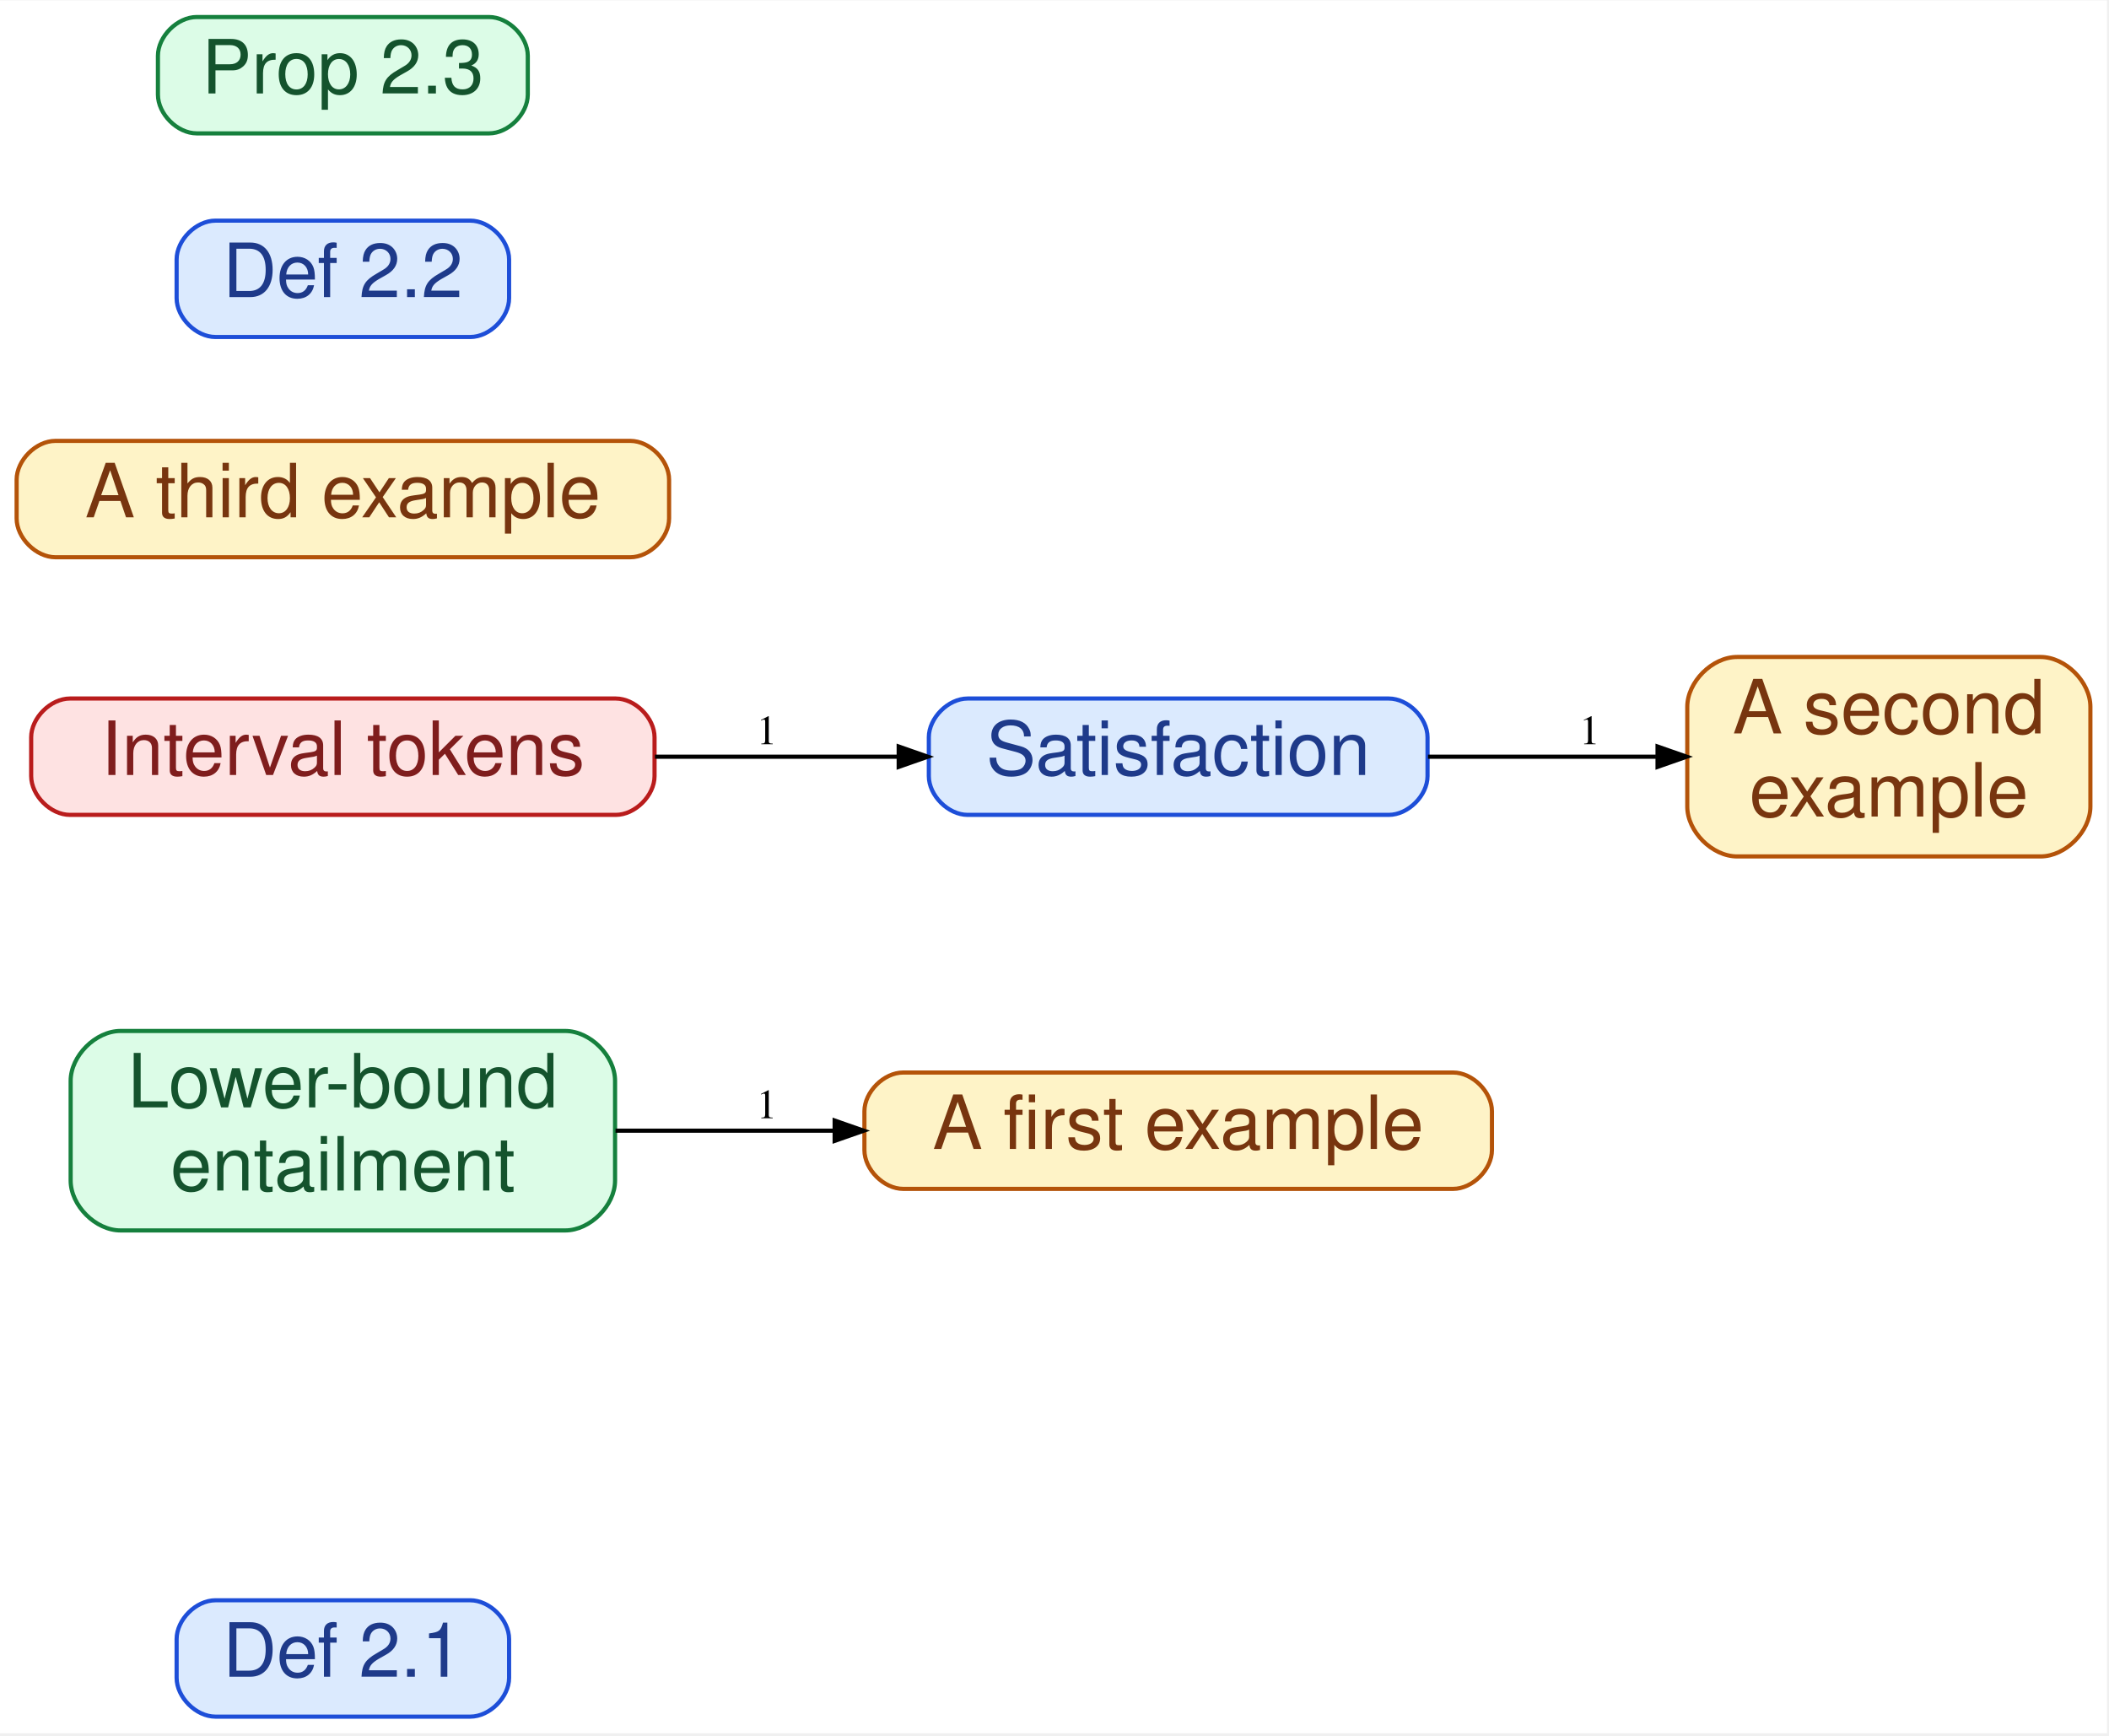
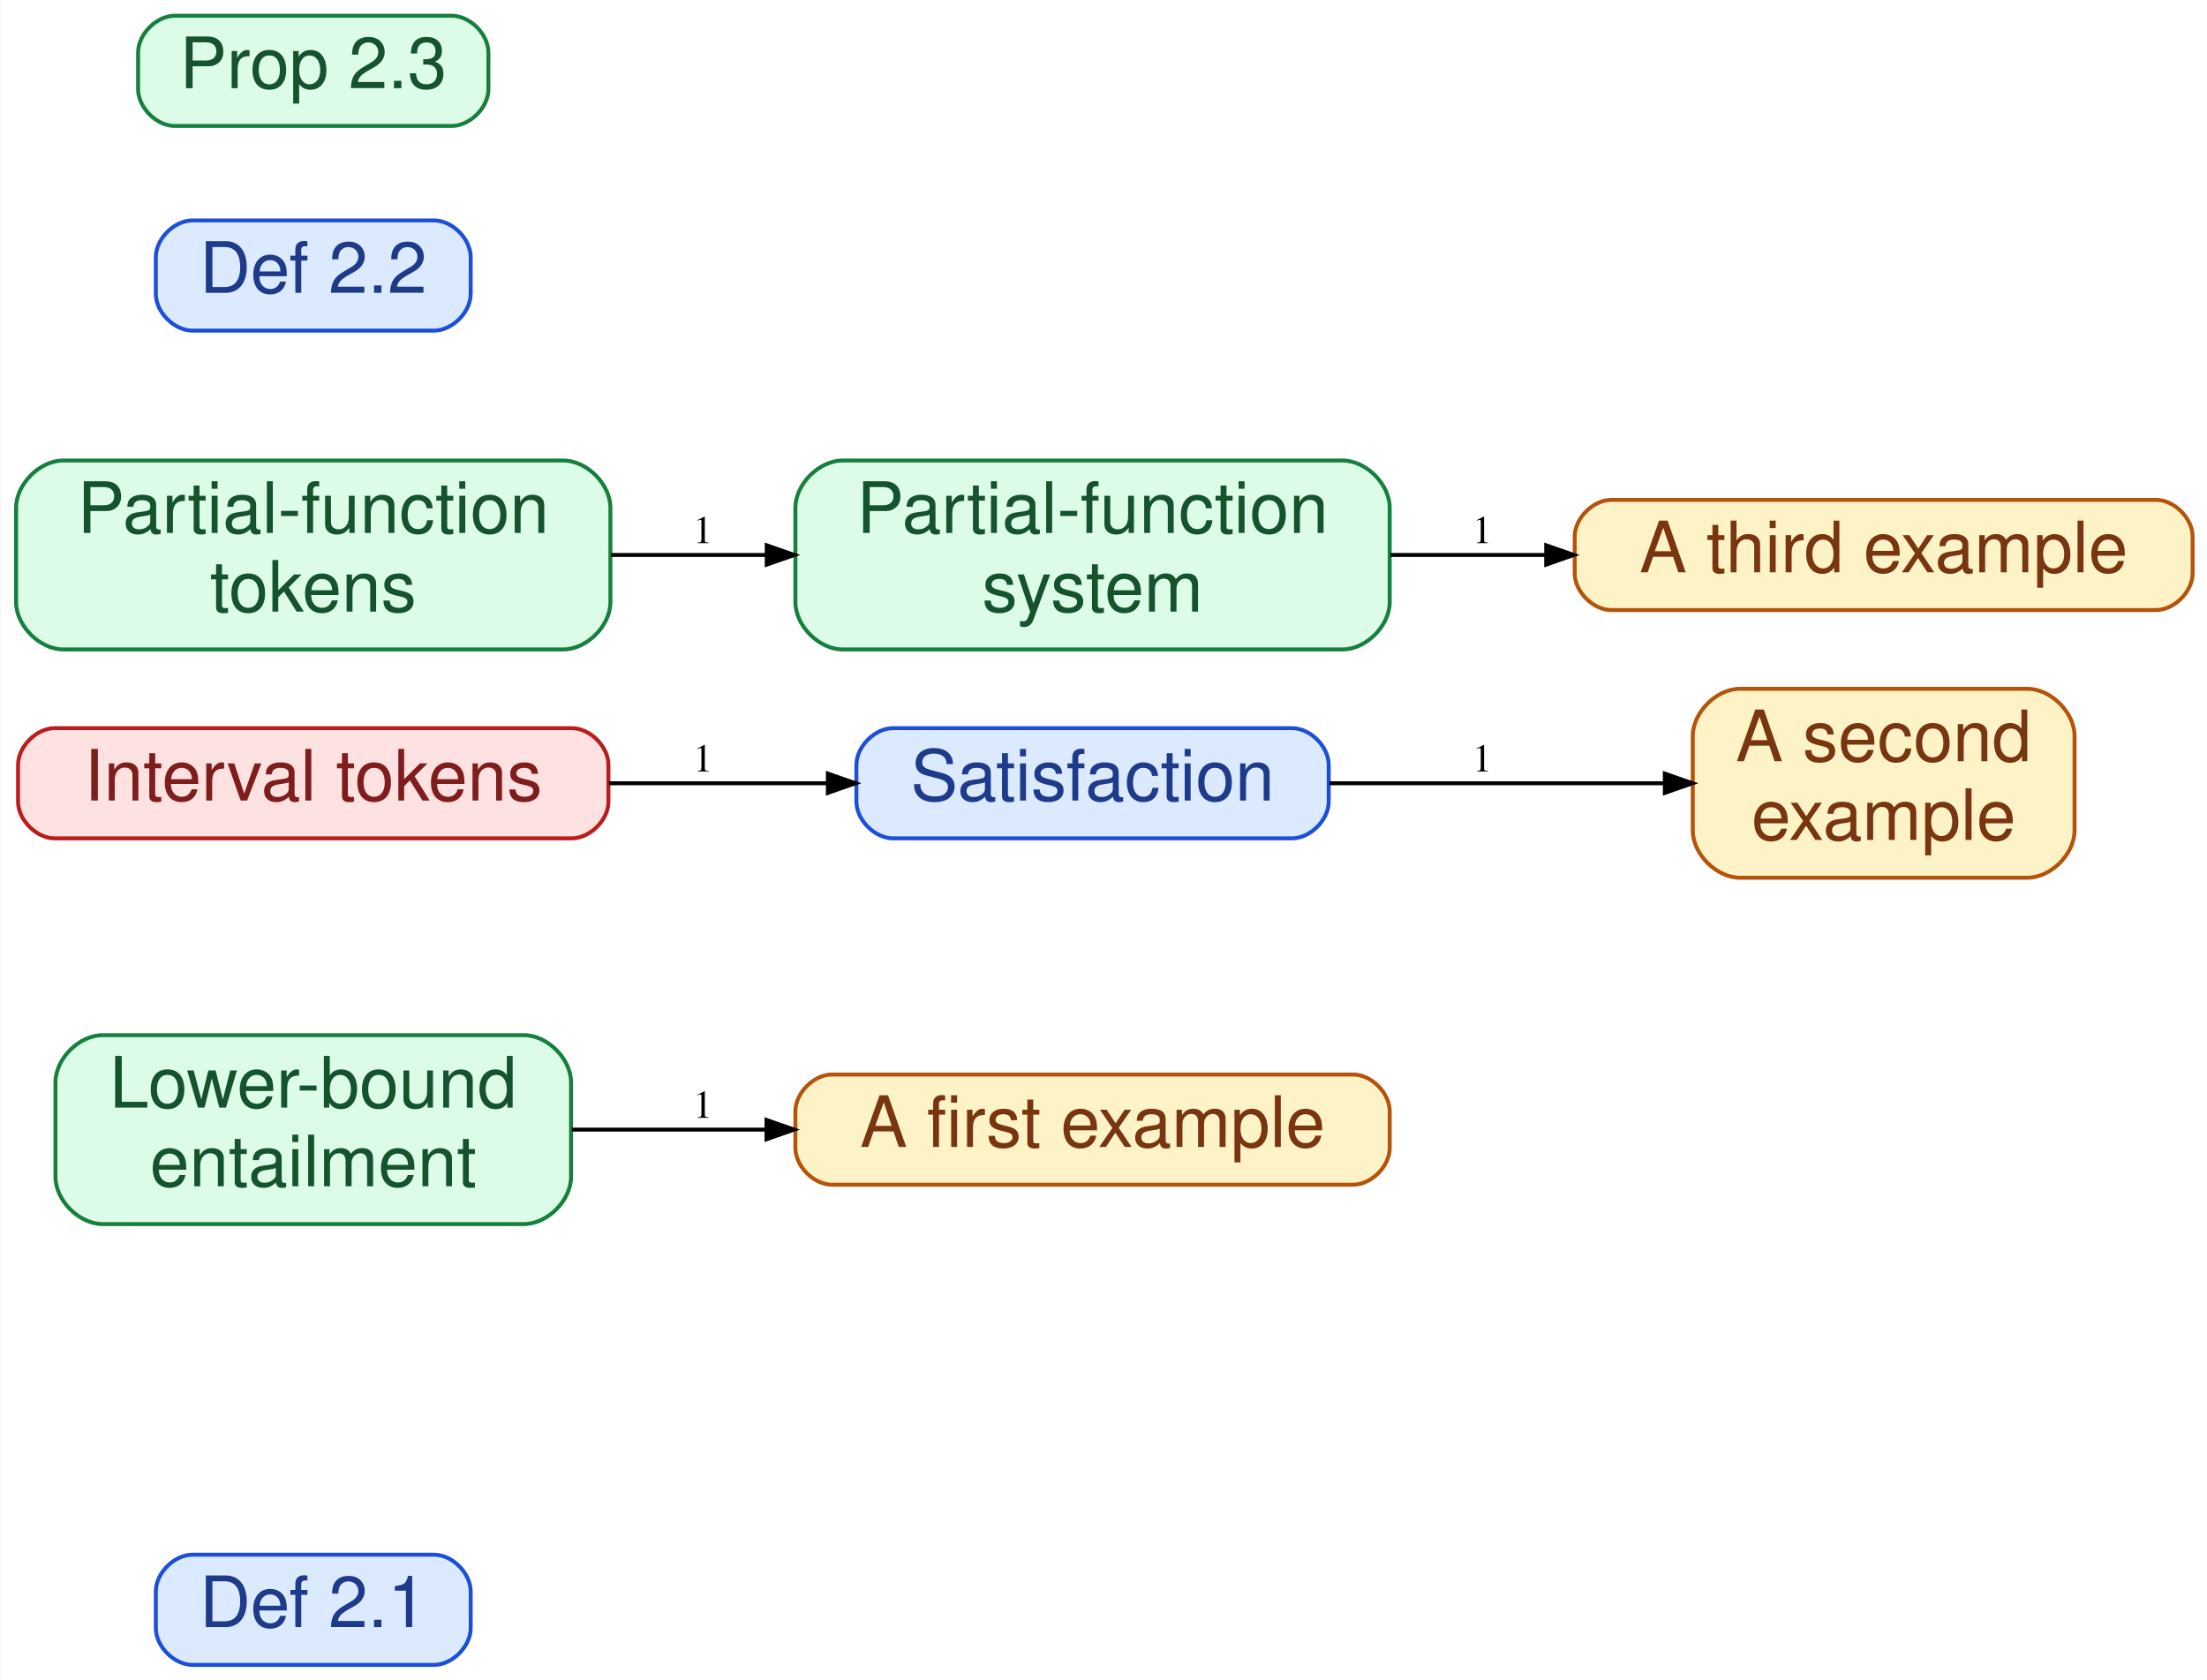
- <svg xmlns="http://www.w3.org/2000/svg" width="700pt" height="576pt" viewBox="0.00 0.00 700.32 576.00">
-   <g id="graph0" class="graph" transform="scale(1.38 1.38) rotate(0) translate(4 413)">
-     <polygon fill="white" stroke="transparent" points="-4,4 -4,-413 503,-413 503,4 -4,4" />
+ <svg xmlns="http://www.w3.org/2000/svg" width="757pt" height="576pt" viewBox="0.00 0.00 756.76 576.00">
+   <g id="graph0" class="graph" transform="scale(1.35 1.35) rotate(0) translate(4 423)">
+     <polygon fill="white" stroke="transparent" points="-4,4 -4,-423 557,-423 557,4 -4,4" />
    <g id="node1" class="node">
-       <path fill="#dbeafe" stroke="#1d4ed8" d="M109.17,-28C109.17,-28 47.83,-28 47.83,-28 43.17,-28 38.5,-23.33 38.5,-18.67 38.5,-18.67 38.5,-9.33 38.5,-9.33 38.5,-4.67 43.17,0 47.83,0 47.83,0 109.17,0 109.17,0 113.83,0 118.5,-4.67 118.5,-9.33 118.5,-9.33 118.5,-18.67 118.5,-18.67 118.5,-23.33 113.83,-28 109.17,-28" />
-       <text text-anchor="middle" x="78.5" y="-9.6" font-family="Helvetica,sans-Serif" font-size="18.00" fill="#1e3a8a">Def 2.1</text>
+       <path fill="#dbeafe" stroke="#1d4ed8" d="M106.17,-28C106.17,-28 44.83,-28 44.83,-28 40.17,-28 35.5,-23.33 35.5,-18.67 35.5,-18.67 35.5,-9.33 35.5,-9.33 35.5,-4.67 40.17,0 44.83,0 44.83,0 106.17,0 106.17,0 110.83,0 115.5,-4.67 115.5,-9.33 115.5,-9.33 115.5,-18.67 115.5,-18.67 115.5,-23.33 110.83,-28 106.17,-28" />
+       <text text-anchor="middle" x="75.5" y="-9.6" font-family="Helvetica,sans-Serif" font-size="18.00" fill="#1e3a8a">Def 2.1</text>
    </g>
    <g id="node2" class="node">
-       <path fill="#dcfce7" stroke="#15803d" d="M132,-165C132,-165 25,-165 25,-165 19,-165 13,-159 13,-153 13,-153 13,-129 13,-129 13,-123 19,-117 25,-117 25,-117 132,-117 132,-117 138,-117 144,-123 144,-129 144,-129 144,-153 144,-153 144,-159 138,-165 132,-165" />
-       <text text-anchor="middle" x="78.5" y="-146.6" font-family="Helvetica,sans-Serif" font-size="18.00" fill="#14532d">Lower-bound</text>
-       <text text-anchor="middle" x="78.5" y="-126.6" font-family="Helvetica,sans-Serif" font-size="18.00" fill="#14532d">entailment</text>
+       <path fill="#dcfce7" stroke="#15803d" d="M129,-160C129,-160 22,-160 22,-160 16,-160 10,-154 10,-148 10,-148 10,-124 10,-124 10,-118 16,-112 22,-112 22,-112 129,-112 129,-112 135,-112 141,-118 141,-124 141,-124 141,-148 141,-148 141,-154 135,-160 129,-160" />
+       <text text-anchor="middle" x="75.5" y="-141.6" font-family="Helvetica,sans-Serif" font-size="18.00" fill="#14532d">Lower-bound</text>
+       <text text-anchor="middle" x="75.5" y="-121.6" font-family="Helvetica,sans-Serif" font-size="18.00" fill="#14532d">entailment</text>
    </g>
    <g id="node3" class="node">
-       <path fill="#fef3c7" stroke="#b45309" d="M345.67,-155C345.67,-155 213.33,-155 213.33,-155 208.67,-155 204,-150.33 204,-145.67 204,-145.67 204,-136.33 204,-136.33 204,-131.67 208.67,-127 213.33,-127 213.33,-127 345.67,-127 345.67,-127 350.33,-127 355,-131.67 355,-136.33 355,-136.33 355,-145.67 355,-145.67 355,-150.33 350.33,-155 345.67,-155" />
-       <text text-anchor="middle" x="279.5" y="-136.6" font-family="Helvetica,sans-Serif" font-size="18.00" fill="#78350f">A first example</text>
+       <path fill="#fef3c7" stroke="#b45309" d="M339.67,-150C339.67,-150 207.33,-150 207.33,-150 202.67,-150 198,-145.33 198,-140.67 198,-140.67 198,-131.33 198,-131.33 198,-126.67 202.67,-122 207.33,-122 207.33,-122 339.67,-122 339.67,-122 344.33,-122 349,-126.67 349,-131.33 349,-131.33 349,-140.67 349,-140.67 349,-145.33 344.33,-150 339.67,-150" />
+       <text text-anchor="middle" x="273.5" y="-131.6" font-family="Helvetica,sans-Serif" font-size="18.00" fill="#78350f">A first example</text>
    </g>
    <g id="edge1" class="edge">
-       <path fill="none" stroke="black" d="M144.11,-141C160.79,-141 178.97,-141 196.42,-141" />
-       <polygon fill="black" stroke="black" points="196.84,-143.45 203.84,-141 196.84,-138.55 196.84,-143.45" />
-       <text text-anchor="middle" x="180.5" y="-144" font-family="Times,serif" font-size="10.00">1</text>
+       <path fill="none" stroke="black" d="M141.22,-136C157.03,-136 174.14,-136 190.63,-136" />
+       <polygon fill="black" stroke="black" points="190.66,-138.45 197.66,-136 190.66,-133.55 190.66,-138.45" />
+       <text text-anchor="middle" x="174.5" y="-139" font-family="Times,serif" font-size="10.00">1</text>
    </g>
    <g id="node4" class="node">
-       <path fill="#fee2e2" stroke="#b91c1c" d="M144.17,-245C144.17,-245 12.83,-245 12.83,-245 8.17,-245 3.5,-240.33 3.5,-235.67 3.5,-235.67 3.5,-226.33 3.5,-226.33 3.5,-221.67 8.17,-217 12.83,-217 12.83,-217 144.17,-217 144.17,-217 148.83,-217 153.5,-221.67 153.5,-226.33 153.5,-226.33 153.5,-235.67 153.5,-235.67 153.5,-240.33 148.83,-245 144.17,-245" />
-       <text text-anchor="middle" x="78.5" y="-226.6" font-family="Helvetica,sans-Serif" font-size="18.00" fill="#7f1d1d">Interval tokens</text>
+       <path fill="#fee2e2" stroke="#b91c1c" d="M141.17,-238C141.17,-238 9.83,-238 9.83,-238 5.17,-238 0.5,-233.33 0.5,-228.67 0.5,-228.67 0.5,-219.33 0.5,-219.33 0.5,-214.67 5.17,-210 9.83,-210 9.83,-210 141.17,-210 141.17,-210 145.83,-210 150.5,-214.67 150.5,-219.33 150.5,-219.33 150.5,-228.67 150.5,-228.67 150.5,-233.33 145.83,-238 141.17,-238" />
+       <text text-anchor="middle" x="75.5" y="-219.6" font-family="Helvetica,sans-Serif" font-size="18.00" fill="#7f1d1d">Interval tokens</text>
    </g>
    <g id="node5" class="node">
-       <path fill="#dbeafe" stroke="#1d4ed8" d="M330.17,-245C330.17,-245 228.83,-245 228.83,-245 224.17,-245 219.5,-240.33 219.5,-235.67 219.5,-235.67 219.5,-226.33 219.5,-226.33 219.5,-221.67 224.17,-217 228.83,-217 228.83,-217 330.17,-217 330.17,-217 334.83,-217 339.5,-221.67 339.5,-226.33 339.5,-226.33 339.5,-235.67 339.5,-235.67 339.5,-240.33 334.83,-245 330.17,-245" />
-       <text text-anchor="middle" x="279.5" y="-226.6" font-family="Helvetica,sans-Serif" font-size="18.00" fill="#1e3a8a">Satisfaction</text>
+       <path fill="#dbeafe" stroke="#1d4ed8" d="M324.17,-238C324.17,-238 222.83,-238 222.83,-238 218.17,-238 213.5,-233.33 213.5,-228.67 213.5,-228.67 213.5,-219.33 213.5,-219.33 213.5,-214.67 218.17,-210 222.83,-210 222.83,-210 324.17,-210 324.17,-210 328.83,-210 333.5,-214.67 333.5,-219.33 333.5,-219.33 333.5,-228.67 333.5,-228.67 333.5,-233.33 328.83,-238 324.17,-238" />
+       <text text-anchor="middle" x="273.5" y="-219.6" font-family="Helvetica,sans-Serif" font-size="18.00" fill="#1e3a8a">Satisfaction</text>
+     </g>
+     <g id="edge5" class="edge">
+       <path fill="none" stroke="black" d="M150.6,-224C168.88,-224 188.34,-224 206.22,-224" />
+       <polygon fill="black" stroke="black" points="206.25,-226.45 213.25,-224 206.25,-221.55 206.25,-226.45" />
+       <text text-anchor="middle" x="174.5" y="-227" font-family="Times,serif" font-size="10.00">1</text>
+     </g>
+     <g id="node6" class="node">
+       <path fill="#fef3c7" stroke="#b45309" d="M511,-248C511,-248 438,-248 438,-248 432,-248 426,-242 426,-236 426,-236 426,-212 426,-212 426,-206 432,-200 438,-200 438,-200 511,-200 511,-200 517,-200 523,-206 523,-212 523,-212 523,-236 523,-236 523,-242 517,-248 511,-248" />
+       <text text-anchor="middle" x="474.5" y="-229.6" font-family="Helvetica,sans-Serif" font-size="18.00" fill="#78350f">A second</text>
+       <text text-anchor="middle" x="474.5" y="-209.6" font-family="Helvetica,sans-Serif" font-size="18.00" fill="#78350f">example</text>
+     </g>
+     <g id="edge4" class="edge">
+       <path fill="none" stroke="black" d="M333.67,-224C360.58,-224 392.24,-224 418.61,-224" />
+       <polygon fill="black" stroke="black" points="418.9,-226.45 425.9,-224 418.9,-221.55 418.9,-226.45" />
+       <text text-anchor="middle" x="372.5" y="-227" font-family="Times,serif" font-size="10.00">1</text>
+     </g>
+     <g id="node7" class="node">
+       <path fill="#dcfce7" stroke="#15803d" d="M139,-306C139,-306 12,-306 12,-306 6,-306 0,-300 0,-294 0,-294 0,-270 0,-270 0,-264 6,-258 12,-258 12,-258 139,-258 139,-258 145,-258 151,-264 151,-270 151,-270 151,-294 151,-294 151,-300 145,-306 139,-306" />
+       <text text-anchor="middle" x="75.5" y="-287.6" font-family="Helvetica,sans-Serif" font-size="18.00" fill="#14532d">Partial-function</text>
+       <text text-anchor="middle" x="75.5" y="-267.6" font-family="Helvetica,sans-Serif" font-size="18.00" fill="#14532d">tokens</text>
+     </g>
+     <g id="node8" class="node">
+       <path fill="#dcfce7" stroke="#15803d" d="M337,-306C337,-306 210,-306 210,-306 204,-306 198,-300 198,-294 198,-294 198,-270 198,-270 198,-264 204,-258 210,-258 210,-258 337,-258 337,-258 343,-258 349,-264 349,-270 349,-270 349,-294 349,-294 349,-300 343,-306 337,-306" />
+       <text text-anchor="middle" x="273.5" y="-287.6" font-family="Helvetica,sans-Serif" font-size="18.00" fill="#14532d">Partial-function</text>
+       <text text-anchor="middle" x="273.5" y="-267.6" font-family="Helvetica,sans-Serif" font-size="18.00" fill="#14532d">system</text>
    </g>
    <g id="edge3" class="edge">
-       <path fill="none" stroke="black" d="M153.6,-231C172.72,-231 193.18,-231 211.9,-231" />
-       <polygon fill="black" stroke="black" points="212.25,-233.45 219.25,-231 212.25,-228.55 212.25,-233.45" />
-       <text text-anchor="middle" x="180.5" y="-234" font-family="Times,serif" font-size="10.00">1</text>
+       <path fill="none" stroke="black" d="M151.16,-282C164.03,-282 177.47,-282 190.52,-282" />
+       <polygon fill="black" stroke="black" points="190.72,-284.45 197.72,-282 190.72,-279.55 190.72,-284.45" />
+       <text text-anchor="middle" x="174.5" y="-285" font-family="Times,serif" font-size="10.00">1</text>
    </g>
-     <g id="node6" class="node">
-       <path fill="#fef3c7" stroke="#b45309" d="M487,-255C487,-255 414,-255 414,-255 408,-255 402,-249 402,-243 402,-243 402,-219 402,-219 402,-213 408,-207 414,-207 414,-207 487,-207 487,-207 493,-207 499,-213 499,-219 499,-219 499,-243 499,-243 499,-249 493,-255 487,-255" />
-       <text text-anchor="middle" x="450.5" y="-236.6" font-family="Helvetica,sans-Serif" font-size="18.00" fill="#78350f">A second</text>
-       <text text-anchor="middle" x="450.5" y="-216.6" font-family="Helvetica,sans-Serif" font-size="18.00" fill="#78350f">example</text>
+     <g id="node9" class="node">
+       <path fill="#fef3c7" stroke="#b45309" d="M543.67,-296C543.67,-296 405.33,-296 405.33,-296 400.67,-296 396,-291.33 396,-286.67 396,-286.67 396,-277.33 396,-277.33 396,-272.67 400.67,-268 405.33,-268 405.33,-268 543.67,-268 543.67,-268 548.33,-268 553,-272.67 553,-277.33 553,-277.33 553,-286.67 553,-286.67 553,-291.33 548.33,-296 543.67,-296" />
+       <text text-anchor="middle" x="474.5" y="-277.6" font-family="Helvetica,sans-Serif" font-size="18.00" fill="#78350f">A third example</text>
    </g>
    <g id="edge2" class="edge">
-       <path fill="none" stroke="black" d="M339.61,-231C357.43,-231 376.92,-231 394.46,-231" />
-       <polygon fill="black" stroke="black" points="394.85,-233.45 401.85,-231 394.85,-228.55 394.85,-233.45" />
-       <text text-anchor="middle" x="378.5" y="-234" font-family="Times,serif" font-size="10.00">1</text>
+       <path fill="none" stroke="black" d="M349.17,-282C362.01,-282 375.44,-282 388.53,-282" />
+       <polygon fill="black" stroke="black" points="388.76,-284.45 395.76,-282 388.76,-279.55 388.76,-284.45" />
+       <text text-anchor="middle" x="372.5" y="-285" font-family="Times,serif" font-size="10.00">1</text>
    </g>
-     <g id="node7" class="node">
-       <path fill="#fef3c7" stroke="#b45309" d="M147.67,-307C147.67,-307 9.33,-307 9.33,-307 4.67,-307 0,-302.33 0,-297.67 0,-297.67 0,-288.33 0,-288.33 0,-283.67 4.67,-279 9.33,-279 9.33,-279 147.67,-279 147.67,-279 152.33,-279 157,-283.67 157,-288.33 157,-288.33 157,-297.67 157,-297.67 157,-302.33 152.33,-307 147.67,-307" />
-       <text text-anchor="middle" x="78.5" y="-288.6" font-family="Helvetica,sans-Serif" font-size="18.00" fill="#78350f">A third example</text>
+     <g id="node10" class="node">
+       <path fill="#dbeafe" stroke="#1d4ed8" d="M106.17,-367C106.17,-367 44.83,-367 44.83,-367 40.17,-367 35.5,-362.33 35.5,-357.67 35.5,-357.67 35.5,-348.33 35.5,-348.33 35.5,-343.67 40.17,-339 44.83,-339 44.83,-339 106.17,-339 106.17,-339 110.83,-339 115.5,-343.67 115.5,-348.33 115.5,-348.33 115.5,-357.67 115.5,-357.67 115.5,-362.33 110.83,-367 106.17,-367" />
+       <text text-anchor="middle" x="75.5" y="-348.6" font-family="Helvetica,sans-Serif" font-size="18.00" fill="#1e3a8a">Def 2.2</text>
    </g>
-     <g id="node8" class="node">
-       <path fill="#dbeafe" stroke="#1d4ed8" d="M109.17,-360C109.17,-360 47.83,-360 47.83,-360 43.17,-360 38.5,-355.33 38.5,-350.67 38.5,-350.67 38.5,-341.33 38.5,-341.33 38.5,-336.67 43.17,-332 47.83,-332 47.83,-332 109.17,-332 109.17,-332 113.83,-332 118.5,-336.67 118.5,-341.33 118.5,-341.33 118.5,-350.67 118.5,-350.67 118.5,-355.33 113.83,-360 109.17,-360" />
-       <text text-anchor="middle" x="78.5" y="-341.6" font-family="Helvetica,sans-Serif" font-size="18.00" fill="#1e3a8a">Def 2.2</text>
-     </g>
-     <g id="node9" class="node">
-       <path fill="#dcfce7" stroke="#15803d" d="M113.67,-409C113.67,-409 43.33,-409 43.33,-409 38.67,-409 34,-404.33 34,-399.67 34,-399.67 34,-390.33 34,-390.33 34,-385.67 38.67,-381 43.33,-381 43.33,-381 113.67,-381 113.67,-381 118.33,-381 123,-385.67 123,-390.33 123,-390.33 123,-399.67 123,-399.67 123,-404.33 118.33,-409 113.67,-409" />
-       <text text-anchor="middle" x="78.5" y="-390.6" font-family="Helvetica,sans-Serif" font-size="18.00" fill="#14532d">Prop 2.3</text>
+     <g id="node11" class="node">
+       <path fill="#dcfce7" stroke="#15803d" d="M110.67,-419C110.67,-419 40.33,-419 40.33,-419 35.67,-419 31,-414.33 31,-409.67 31,-409.67 31,-400.33 31,-400.33 31,-395.67 35.67,-391 40.33,-391 40.33,-391 110.67,-391 110.67,-391 115.33,-391 120,-395.67 120,-400.33 120,-400.33 120,-409.67 120,-409.67 120,-414.33 115.33,-419 110.67,-419" />
+       <text text-anchor="middle" x="75.5" y="-400.6" font-family="Helvetica,sans-Serif" font-size="18.00" fill="#14532d">Prop 2.3</text>
    </g>
  </g>
</svg>
